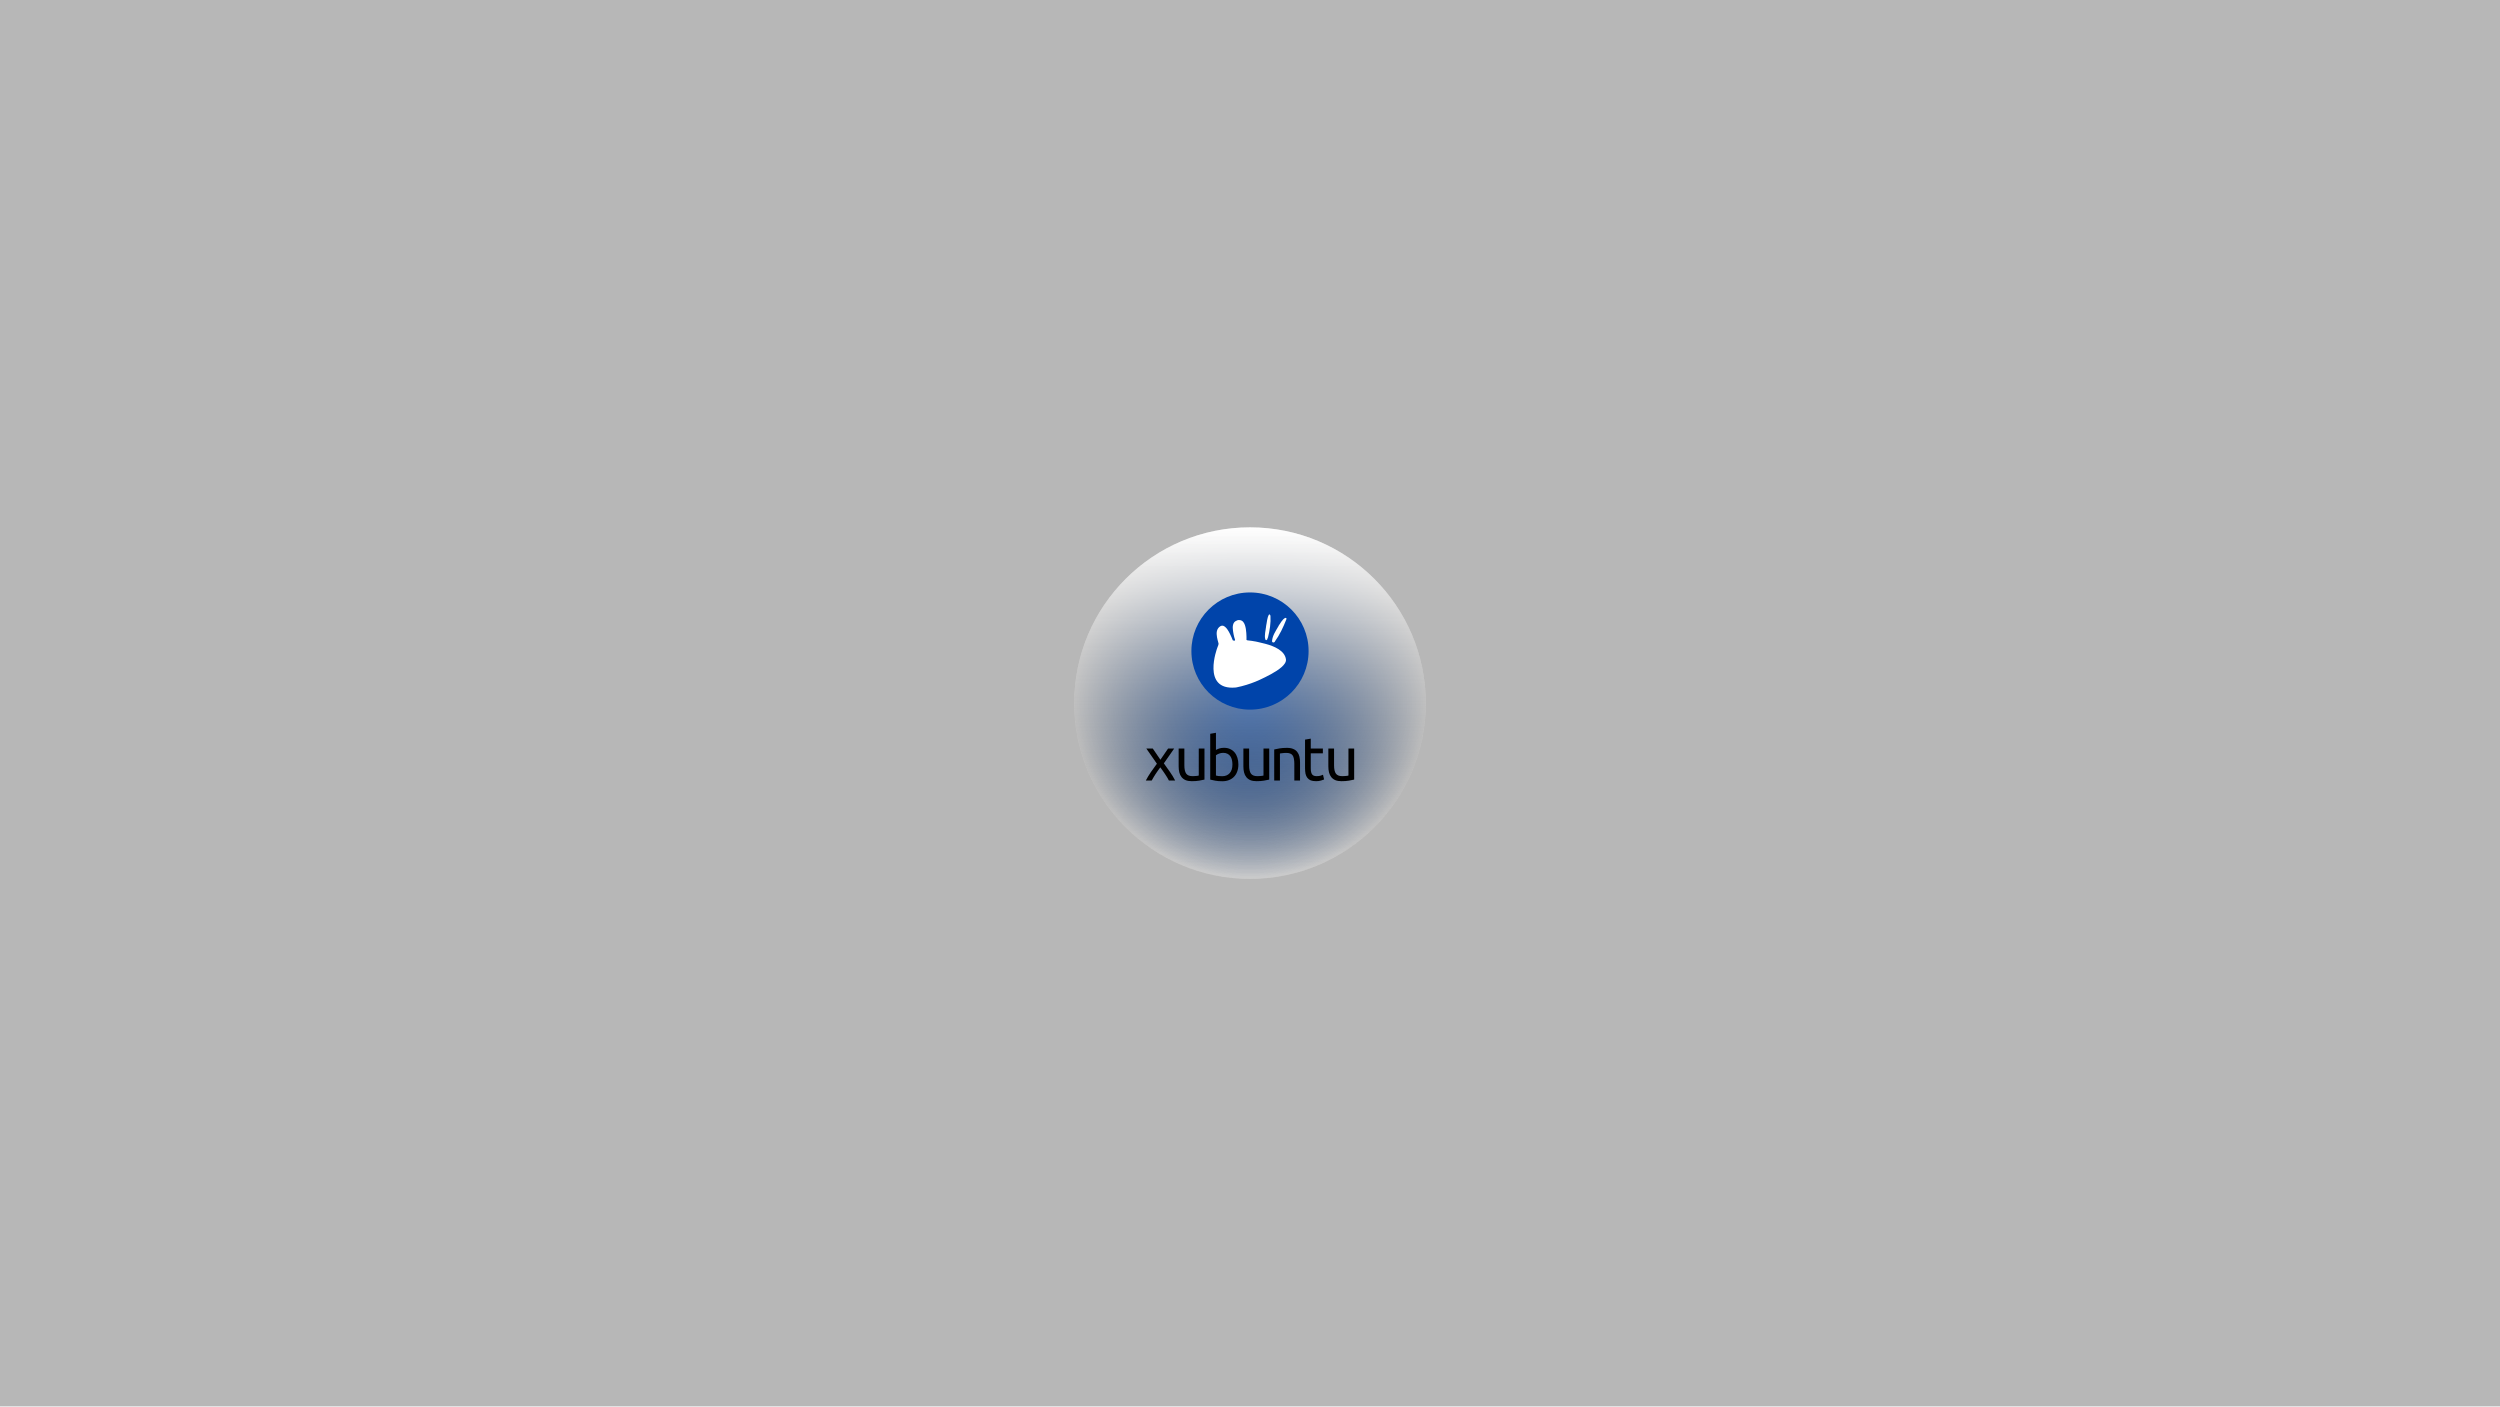
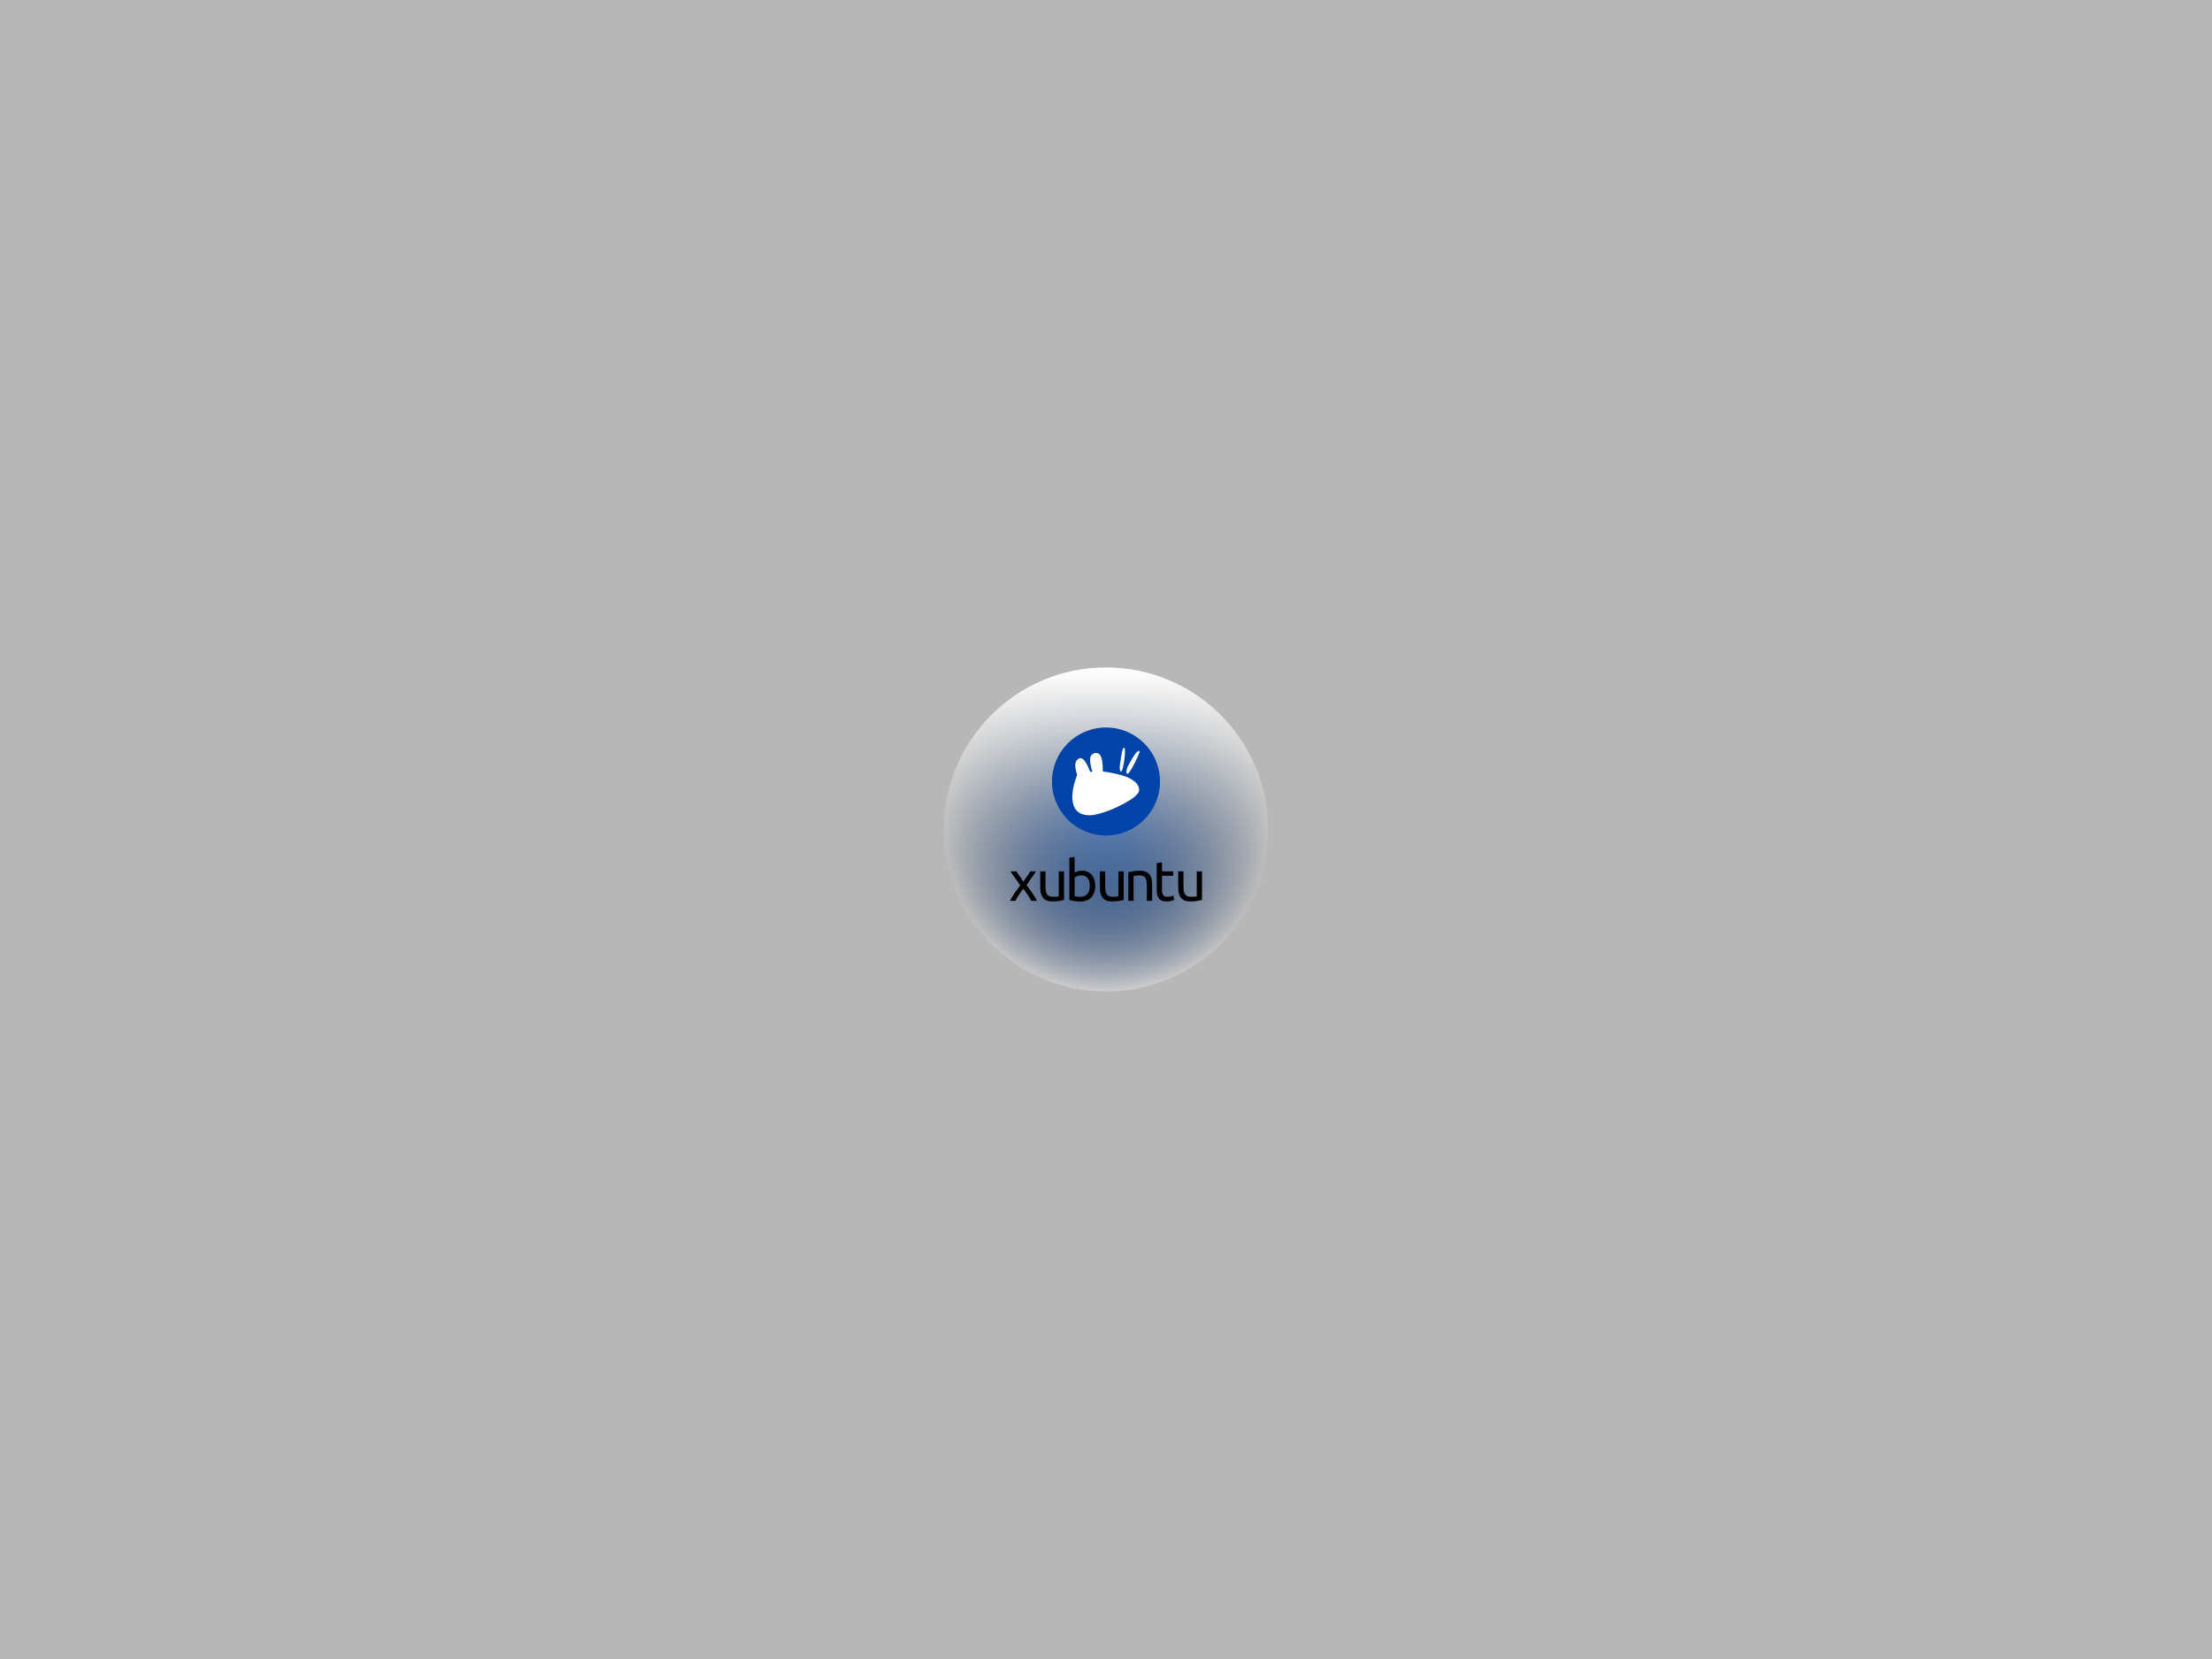
- <svg xmlns="http://www.w3.org/2000/svg" xmlns:ns1="http://www.openswatchbook.org/uri/2009/osb" xmlns:xlink="http://www.w3.org/1999/xlink" id="svg3004" version="1.1" width="1280" height="720" xml:space="preserve">
+ <svg xmlns="http://www.w3.org/2000/svg" xmlns:ns1="http://www.openswatchbook.org/uri/2009/osb" xmlns:xlink="http://www.w3.org/1999/xlink" id="svg3004" version="1.1" width="1024" height="768" xml:space="preserve">
  <defs id="defs3008">
    <linearGradient id="linearGradient4226">
      <stop style="stop-color:#0044aa;stop-opacity:1;" offset="0" id="stop4228" />
      <stop style="stop-color:#0044aa;stop-opacity:0;" offset="1" id="stop4230" />
    </linearGradient>
    <linearGradient id="linearGradient4164">
      <stop style="stop-color:#a80030;stop-opacity:1;" offset="0" id="stop4166" />
      <stop style="stop-color:#a80030;stop-opacity:0;" offset="1" id="stop4168" />
    </linearGradient>
    <linearGradient id="linearGradient5303">
      <stop style="stop-color:#f26711;stop-opacity:1;" offset="0" id="stop5305" />
      <stop style="stop-color:#f26711;stop-opacity:0;" offset="1" id="stop5307" />
    </linearGradient>
    <linearGradient id="linearGradient5267">
      <stop style="stop-color:#666666;stop-opacity:1;" offset="0" id="stop5269" />
      <stop style="stop-color:#666666;stop-opacity:0;" offset="1" id="stop5271" />
    </linearGradient>
    <linearGradient id="linearGradient5251" ns1:paint="solid">
      <stop style="stop-color:#666666;stop-opacity:1;" offset="0" id="stop5253" />
    </linearGradient>
    <linearGradient xlink:href="#linearGradient5267" id="linearGradient5273" x1="-395.365" y1="-212.642" x2="4.763" y2="-212.642" gradientUnits="userSpaceOnUse" />
    <radialGradient xlink:href="#linearGradient5303" id="radialGradient5325" cx="-163.148" cy="-366.263" fx="-163.148" fy="-366.263" r="144.094" gradientTransform="matrix(1,0,0,0.9338842,0,-24.21576)" gradientUnits="userSpaceOnUse" />
    <radialGradient xlink:href="#linearGradient4164" id="radialGradient4170" cx="1447.778" cy="-272.917" fx="1447.778" fy="-272.917" r="223.333" gradientTransform="matrix(1,0,0,0.9751244,0,-6.788974)" gradientUnits="userSpaceOnUse" />
    <radialGradient xlink:href="#linearGradient4164-9" id="radialGradient4170-9" cx="1447.778" cy="-272.917" fx="1447.778" fy="-272.917" r="223.333" gradientTransform="matrix(1,0,0,0.9751244,0,-6.788974)" gradientUnits="userSpaceOnUse" />
    <linearGradient id="linearGradient4164-9">
      <stop style="stop-color:#a80030;stop-opacity:1;" offset="0" id="stop4166-0" />
      <stop style="stop-color:#a80030;stop-opacity:0;" offset="1" id="stop4168-2" />
    </linearGradient>
    <radialGradient r="223.333" fy="-272.917" fx="1447.778" cy="-272.917" cx="1447.778" gradientTransform="matrix(1,0,0,0.9751244,0,-6.788974)" gradientUnits="userSpaceOnUse" id="radialGradient4206" xlink:href="#linearGradient4164-9" />
    <radialGradient xlink:href="#linearGradient4164" id="radialGradient14319" gradientUnits="userSpaceOnUse" gradientTransform="matrix(1,0,0,0.9751244,0,-6.788974)" cx="1447.778" cy="-272.917" fx="1447.778" fy="-272.917" r="223.333" />
    <linearGradient xlink:href="#linearGradient5267" id="linearGradient14321" gradientUnits="userSpaceOnUse" x1="-395.365" y1="-212.642" x2="4.763" y2="-212.642" />
    <linearGradient xlink:href="#linearGradient5267" id="linearGradient14345" gradientUnits="userSpaceOnUse" x1="-395.365" y1="-212.642" x2="4.763" y2="-212.642" />
    <radialGradient xlink:href="#linearGradient4164" id="radialGradient14347" gradientUnits="userSpaceOnUse" gradientTransform="matrix(1,0,0,0.9751244,0,-6.788974)" cx="1447.778" cy="-272.917" fx="1447.778" fy="-272.917" r="223.333" />
    <radialGradient xlink:href="#linearGradient4164" id="radialGradient14931" gradientUnits="userSpaceOnUse" gradientTransform="matrix(1,0,0,0.9751244,0,-6.788974)" cx="1447.778" cy="-272.917" fx="1447.778" fy="-272.917" r="223.333" />
    <linearGradient xlink:href="#linearGradient5267" id="linearGradient14933" gradientUnits="userSpaceOnUse" x1="-395.365" y1="-212.642" x2="4.763" y2="-212.642" />
    <radialGradient xlink:href="#linearGradient4164" id="radialGradient14961" gradientUnits="userSpaceOnUse" gradientTransform="matrix(1,0,0,0.9751244,0,-6.788974)" cx="1447.778" cy="-272.917" fx="1447.778" fy="-272.917" r="223.333" />
    <linearGradient xlink:href="#linearGradient5267" id="linearGradient14963" gradientUnits="userSpaceOnUse" x1="-395.365" y1="-212.642" x2="4.763" y2="-212.642" />
    <linearGradient xlink:href="#linearGradient5267" id="linearGradient14991" gradientUnits="userSpaceOnUse" x1="-395.365" y1="-212.642" x2="4.763" y2="-212.642" />
    <linearGradient xlink:href="#linearGradient5267" id="linearGradient15015" gradientUnits="userSpaceOnUse" x1="-395.365" y1="-212.642" x2="4.763" y2="-212.642" />
    <linearGradient xlink:href="#linearGradient5267" id="linearGradient3725" gradientUnits="userSpaceOnUse" x1="-395.365" y1="-212.642" x2="4.763" y2="-212.642" />
    <radialGradient r="125.556" fy="-292.917" fx="-318.889" cy="-292.917" cx="-318.889" gradientTransform="matrix(1,0,0,1.061947,0,18.14526)" gradientUnits="userSpaceOnUse" id="radialGradient3812" xlink:href="#linearGradient3787-8" />
    <linearGradient id="linearGradient3787-8">
      <stop style="stop-color:#000000;stop-opacity:1;" offset="0" id="stop3789-9" />
      <stop style="stop-color:#000000;stop-opacity:0;" offset="1" id="stop3791-4" />
    </linearGradient>
    <radialGradient r="125.556" fy="-292.917" fx="-318.889" cy="-292.917" cx="-318.889" gradientTransform="matrix(1,0,0,1.061947,0,18.14526)" gradientUnits="userSpaceOnUse" id="radialGradient6789" xlink:href="#linearGradient3787-8" />
    <radialGradient xlink:href="#linearGradient4226" id="radialGradient4232" cx="1447.778" cy="-272.917" fx="1447.778" fy="-272.917" r="223.333" gradientTransform="matrix(1,0,0,0.9751244,0,-6.788974)" gradientUnits="userSpaceOnUse" />
    <radialGradient xlink:href="#linearGradient3787-8" id="radialGradient3090" gradientUnits="userSpaceOnUse" gradientTransform="matrix(1,0,0,1.061947,0,18.14526)" cx="-318.889" cy="-292.917" fx="-318.889" fy="-292.917" r="125.556" />
    <radialGradient xlink:href="#linearGradient4226" id="radialGradient3092" gradientUnits="userSpaceOnUse" gradientTransform="matrix(1,0,0,0.9751244,0,-6.788974)" cx="1447.778" cy="-272.917" fx="1447.778" fy="-272.917" r="223.333" />
    <linearGradient xlink:href="#linearGradient5267" id="linearGradient3094" gradientUnits="userSpaceOnUse" x1="-395.365" y1="-212.642" x2="4.763" y2="-212.642" />
    <radialGradient xlink:href="#linearGradient3787-8-0" id="radialGradient4061" gradientUnits="userSpaceOnUse" gradientTransform="matrix(1,0,0,1.061947,0,18.14526)" cx="-318.889" cy="-292.917" fx="-318.889" fy="-292.917" r="125.556" />
    <linearGradient id="linearGradient3787-8-0">
      <stop style="stop-color:#000000;stop-opacity:1;" offset="0" id="stop3789-9-2" />
      <stop style="stop-color:#000000;stop-opacity:0;" offset="1" id="stop3791-4-8" />
    </linearGradient>
    <radialGradient xlink:href="#linearGradient4226-1" id="radialGradient4063" gradientUnits="userSpaceOnUse" gradientTransform="matrix(1,0,0,0.9751244,0,-6.788974)" cx="1447.778" cy="-272.917" fx="1447.778" fy="-272.917" r="223.333" />
    <linearGradient id="linearGradient4226-1">
      <stop style="stop-color:#0044aa;stop-opacity:1;" offset="0" id="stop4228-8" />
      <stop style="stop-color:#0044aa;stop-opacity:0;" offset="1" id="stop4230-8" />
    </linearGradient>
    <linearGradient xlink:href="#linearGradient5267-5" id="linearGradient4065" gradientUnits="userSpaceOnUse" x1="-395.365" y1="-212.642" x2="4.763" y2="-212.642" />
    <linearGradient id="linearGradient5267-5">
      <stop style="stop-color:#666666;stop-opacity:1;" offset="0" id="stop5269-7" />
      <stop style="stop-color:#666666;stop-opacity:0;" offset="1" id="stop5271-3" />
    </linearGradient>
    <radialGradient xlink:href="#linearGradient3787-8-0-6" id="radialGradient4061-0" gradientUnits="userSpaceOnUse" gradientTransform="matrix(1,0,0,1.061947,0,18.14526)" cx="-318.889" cy="-292.917" fx="-318.889" fy="-292.917" r="125.556" />
    <linearGradient id="linearGradient3787-8-0-6">
      <stop style="stop-color:#000000;stop-opacity:1;" offset="0" id="stop3789-9-2-6" />
      <stop style="stop-color:#000000;stop-opacity:0;" offset="1" id="stop3791-4-8-9" />
    </linearGradient>
    <radialGradient xlink:href="#linearGradient3978" id="radialGradient3984" cx="1447.778" cy="-272.917" fx="1447.778" fy="-272.917" r="223.333" gradientTransform="matrix(1,0,0,0.9751244,0,-6.788974)" gradientUnits="userSpaceOnUse" />
    <linearGradient id="linearGradient3978">
      <stop style="stop-color:#0044aa;stop-opacity:1;" offset="0" id="stop3980" />
      <stop style="stop-color:#0044aa;stop-opacity:0;" offset="1" id="stop3982" />
    </linearGradient>
    <linearGradient xlink:href="#linearGradient5267-5-4" id="linearGradient3185" gradientUnits="userSpaceOnUse" x1="-395.365" y1="-212.642" x2="4.763" y2="-212.642" />
    <linearGradient id="linearGradient5267-5-4">
      <stop style="stop-color:#666666;stop-opacity:1;" offset="0" id="stop5269-7-6" />
      <stop style="stop-color:#666666;stop-opacity:0;" offset="1" id="stop5271-3-6" />
    </linearGradient>
    <radialGradient xlink:href="#linearGradient3787-8-0-4" id="radialGradient3870" gradientUnits="userSpaceOnUse" gradientTransform="matrix(1,0,0,1.061947,0,18.14526)" cx="-318.889" cy="-292.917" fx="-318.889" fy="-292.917" r="125.556" />
    <linearGradient id="linearGradient3787-8-0-4">
      <stop style="stop-color:#000000;stop-opacity:1;" offset="0" id="stop3789-9-2-1" />
      <stop style="stop-color:#000000;stop-opacity:0;" offset="1" id="stop3791-4-8-4" />
    </linearGradient>
    <radialGradient xlink:href="#linearGradient3978-23" id="radialGradient3868" gradientUnits="userSpaceOnUse" gradientTransform="matrix(1,0,0,0.9751244,0,-6.788974)" cx="1447.778" cy="-272.917" fx="1447.778" fy="-272.917" r="223.333" />
    <linearGradient id="linearGradient3978-23">
      <stop style="stop-color:#0044aa;stop-opacity:1;" offset="0" id="stop3980-7" />
      <stop style="stop-color:#0044aa;stop-opacity:0;" offset="1" id="stop3982-8" />
    </linearGradient>
    <linearGradient xlink:href="#linearGradient5267-5-7" id="linearGradient3866" gradientUnits="userSpaceOnUse" x1="-395.365" y1="-212.642" x2="4.763" y2="-212.642" />
    <linearGradient id="linearGradient5267-5-7">
      <stop style="stop-color:#ffffff;stop-opacity:1;" offset="0" id="stop5269-7-69" />
      <stop style="stop-color:#666666;stop-opacity:0;" offset="1" id="stop5271-3-1" />
    </linearGradient>
    <linearGradient xlink:href="#linearGradient5267-5-7" id="linearGradient3870" gradientUnits="userSpaceOnUse" x1="-395.365" y1="-212.642" x2="4.763" y2="-212.642" />
    <radialGradient xlink:href="#linearGradient3978-23" id="radialGradient3872" gradientUnits="userSpaceOnUse" gradientTransform="matrix(1,0,0,0.9751244,0,-6.788974)" cx="1447.778" cy="-272.917" fx="1447.778" fy="-272.917" r="223.333" />
    <radialGradient xlink:href="#linearGradient3787-8-0-4" id="radialGradient3874" gradientUnits="userSpaceOnUse" gradientTransform="matrix(1,0,0,1.061947,0,18.14526)" cx="-318.889" cy="-292.917" fx="-318.889" fy="-292.917" r="125.556" />
  </defs>
-   <g id="g3012" transform="matrix(1.25,0,0,-1.25,0,720)">
-     <rect style="fill:#b7b7b7;fill-opacity:1;stroke:none" id="rect3036" width="1024" height="576" x="0" y="-576" transform="scale(1,-1)" />
-     <g id="g3876" transform="matrix(0.6666665,0,0,0.6666665,8.3963168e-5,3.9800577e-5)">
+   <g id="g3012" transform="matrix(1.25,0,0,-1.25,0,768)">
+     <rect style="fill:#b7b7b7;fill-opacity:1;stroke:none" id="rect3036" width="819.2" height="614.4" x="0" y="-614.4" transform="scale(1,-1)" />
+     <g id="g3876" transform="matrix(0.5555554,0,0,0.5555554,-17.06659,67.20003)">
      <path transform="matrix(1.08777,0,0,-1.008,913.295,91.62002)" d="m -34.286,-337.679 c 0,59.173 -44.452,107.143 -99.286,107.143 -54.834,0 -99.286,-47.969 -99.286,-107.143 0,-59.173 44.452,-107.143 99.286,-107.143 54.834,0 99.286,47.969 99.286,107.143 z" id="path3219" style="fill:#cdcdcd;fill-opacity:1;fill-rule:nonzero;stroke:none" />
      <path transform="matrix(0,0.860177,0.81,0,1005.263,706.3009)" d="m -193.333,-292.917 c 0,73.638 -56.213,133.333 -125.556,133.333 -69.342,0 -125.556,-59.695 -125.556,-133.333 0,-73.638 56.213,-133.333 125.556,-133.333 69.342,0 125.556,59.695 125.556,133.333 z" id="path5277-0-7" style="opacity:0.75;fill:url(#radialGradient3874);fill-opacity:1;fill-rule:evenodd;stroke:none" />
      <path transform="matrix(0.4835821,0,0,-0.4959184,67.88056,296.6556)" d="m 1671.111,-272.917 c 0,120.275 -99.99,217.778 -223.333,217.778 -123.344,0 -223.333,-97.502 -223.333,-217.778 0,-120.275 99.99,-217.778 223.333,-217.778 123.344,0 223.333,97.502 223.333,217.778 z" id="path4162-0" style="fill:url(#radialGradient3872);fill-opacity:1;fill-rule:nonzero;stroke:none" />
      <path transform="matrix(0,-0.5398262,-0.5813513,0,644.3803,326.5714)" d="m 4.763,-212.642 c 0,102.6 -89.572,185.774 -200.064,185.774 -110.493,0 -200.064,-83.174 -200.064,-185.774 0,-102.6 89.572,-185.774 200.064,-185.774 110.493,0 200.064,83.174 200.064,185.774 z" id="path3806-2" style="fill:url(#linearGradient3870);fill-opacity:1;fill-rule:evenodd;stroke:none" />
      <g transform="translate(660,834.8898)" id="g4114">
        <g style="fill:#000000;fill-opacity:1;display:inline" id="g3200-0" transform="matrix(0.6066325,0,0,-0.6066316,-55.66105,-109.4181)">
          <path d="m 187.639,562.151 c -0.457,-0.913 -1.017,-1.931 -1.681,-3.052 -0.664,-1.121 -1.391,-2.263 -2.18,-3.425 -0.789,-1.204 -1.598,-2.387 -2.429,-3.55 -0.83,-1.162 -1.64,-2.263 -2.429,-3.301 -0.789,1.038 -1.598,2.159 -2.429,3.363 -0.83,1.163 -1.64,2.346 -2.429,3.55 -0.747,1.162 -1.453,2.304 -2.117,3.425 -0.664,1.121 -1.225,2.117 -1.681,2.989 l -5.978,0 c 1.453,-2.823 3.176,-5.688 5.169,-8.594 2.034,-2.948 4.048,-5.75 6.041,-8.407 l -10.711,-15.382 6.539,0 7.722,11.334 7.784,-11.334 6.165,0 -10.462,15.008 c 1.993,2.699 4.027,5.563 6.103,8.594 2.117,2.989 3.903,5.916 5.356,8.781 l -6.352,0" style="font-size:49.492px;font-style:normal;font-weight:normal;fill:#000000;fill-opacity:1;stroke:none;display:inline;font-family:ubuntubeta;-inkscape-font-specification:ubuntubeta" id="path2826-1" />
          <path d="m 223.677,561.216 c -1.329,0.332 -3.093,0.685 -5.293,1.059 -2.159,0.374 -4.671,0.56 -7.535,0.56 -2.491,0 -4.588,-0.353 -6.29,-1.059 -1.702,-0.747 -3.072,-1.785 -4.11,-3.114 -1.038,-1.329 -1.785,-2.885 -2.242,-4.671 -0.457,-1.827 -0.685,-3.84 -0.685,-6.041 l 0,-18.184 5.792,0 0,16.939 c -2e-5,3.944 0.623,6.767 1.868,8.469 1.246,1.702 3.342,2.553 6.29,2.553 0.623,10e-6 1.266,-0.021 1.931,-0.062 0.664,-0.042 1.287,-0.083 1.868,-0.125 0.581,-0.083 1.1,-0.145 1.557,-0.187 0.498,-0.083 0.851,-0.166 1.059,-0.249 l 0,-27.339 5.792,0 0,31.449" style="font-size:49.492px;font-style:normal;font-weight:normal;fill:#000000;fill-opacity:1;stroke:none;display:inline;font-family:ubuntubeta;-inkscape-font-specification:ubuntubeta" id="path2828-4" />
          <path d="m 235.298,531.2 c 0.706,-0.457 1.764,-0.934 3.176,-1.432 1.453,-0.498 3.114,-0.747 4.982,-0.747 2.325,3e-5 4.38,0.415 6.165,1.246 1.827,0.83 3.363,1.993 4.608,3.487 1.245,1.495 2.18,3.28 2.802,5.356 0.664,2.076 0.996,4.359 0.996,6.85 -2e-5,2.616 -0.394,4.982 -1.183,7.099 -0.747,2.076 -1.827,3.84 -3.238,5.293 -1.412,1.453 -3.114,2.574 -5.107,3.363 -1.993,0.789 -4.235,1.183 -6.726,1.183 -2.699,0 -5.086,-0.187 -7.162,-0.56 -2.076,-0.374 -3.778,-0.747 -5.107,-1.121 l 0,-46.395 5.792,-0.996 0,17.375 m 0,25.907 c 0.581,0.166 1.391,0.332 2.429,0.498 1.079,0.125 2.408,0.187 3.986,0.187 3.114,10e-6 5.605,-1.017 7.473,-3.052 1.868,-2.076 2.802,-5.003 2.802,-8.781 -2e-5,-1.661 -0.166,-3.218 -0.498,-4.671 -0.332,-1.453 -0.872,-2.699 -1.619,-3.737 -0.747,-1.079 -1.723,-1.91 -2.927,-2.491 -1.163,-0.623 -2.574,-0.934 -4.235,-0.934 -1.578,2e-5 -3.031,0.27 -4.359,0.81 -1.329,0.54 -2.346,1.1 -3.052,1.681 l 0,20.489" style="font-size:49.492px;font-style:normal;font-weight:normal;fill:#000000;fill-opacity:1;stroke:none;display:inline;font-family:ubuntubeta;-inkscape-font-specification:ubuntubeta" id="path2830-9" />
          <path d="m 289.247,561.216 c -1.329,0.332 -3.093,0.685 -5.293,1.059 -2.159,0.374 -4.671,0.56 -7.535,0.56 -2.491,0 -4.588,-0.353 -6.29,-1.059 -1.702,-0.747 -3.072,-1.785 -4.11,-3.114 -1.038,-1.329 -1.785,-2.885 -2.242,-4.671 -0.457,-1.827 -0.685,-3.84 -0.685,-6.041 l 0,-18.184 5.792,0 0,16.939 c -1e-5,3.944 0.623,6.767 1.868,8.469 1.246,1.702 3.342,2.553 6.29,2.553 0.623,10e-6 1.266,-0.021 1.931,-0.062 0.664,-0.042 1.287,-0.083 1.868,-0.125 0.581,-0.083 1.1,-0.145 1.557,-0.187 0.498,-0.083 0.851,-0.166 1.059,-0.249 l 0,-27.339 5.792,0 0,31.449" style="font-size:49.492px;font-style:normal;font-weight:normal;fill:#000000;fill-opacity:1;stroke:none;display:inline;font-family:ubuntubeta;-inkscape-font-specification:ubuntubeta" id="path2832-5" />
          <path d="m 294.31,530.701 c 1.329,-0.332 3.093,-0.685 5.293,-1.059 2.2,-0.374 4.733,-0.56 7.598,-0.56 2.574,4e-5 4.712,0.374 6.414,1.121 1.702,0.706 3.051,1.723 4.048,3.052 1.038,1.287 1.764,2.844 2.18,4.671 0.415,1.827 0.623,3.84 0.623,6.041 l 0,18.184 -5.792,0 0,-16.939 c -3e-5,-1.993 -0.145,-3.695 -0.436,-5.107 -0.249,-1.412 -0.685,-2.553 -1.308,-3.425 -0.623,-0.872 -1.453,-1.495 -2.491,-1.868 -1.038,-0.415 -2.325,-0.623 -3.861,-0.623 -0.623,3e-5 -1.266,0.021 -1.931,0.062 -0.664,0.042 -1.308,0.104 -1.931,0.187 -0.581,0.042 -1.121,0.104 -1.619,0.187 -0.457,0.083 -0.789,0.145 -0.996,0.187 l 0,27.339 -5.792,0 0,-31.449" style="font-size:49.492px;font-style:normal;font-weight:normal;fill:#000000;fill-opacity:1;stroke:none;display:inline;font-family:ubuntubeta;-inkscape-font-specification:ubuntubeta" id="path2834-8" />
          <path d="m 331.321,529.767 12.268,0 0,4.857 -12.268,0 0,14.946 c -2e-5,1.619 0.125,2.968 0.374,4.048 0.249,1.038 0.623,1.868 1.121,2.491 0.498,0.581 1.121,0.996 1.868,1.246 0.747,0.249 1.619,0.374 2.616,0.374 1.744,10e-6 3.135,-0.187 4.172,-0.56 1.079,-0.415 1.827,-0.706 2.242,-0.872 l 1.121,4.795 c -0.581,0.291 -1.598,0.644 -3.052,1.059 -1.453,0.457 -3.114,0.685 -4.982,0.685 -2.2,0 -4.027,-0.27 -5.48,-0.81 -1.412,-0.581 -2.553,-1.432 -3.425,-2.553 -0.872,-1.121 -1.495,-2.491 -1.868,-4.11 -0.332,-1.661 -0.498,-3.57 -0.498,-5.729 l 0,-28.896 5.792,-0.996 0,10.026" style="font-size:49.492px;font-style:normal;font-weight:normal;fill:#000000;fill-opacity:1;stroke:none;display:inline;font-family:ubuntubeta;-inkscape-font-specification:ubuntubeta" id="path2836-9" />
          <path d="m 375.287,561.216 c -1.329,0.332 -3.093,0.685 -5.293,1.059 -2.159,0.374 -4.671,0.56 -7.535,0.56 -2.491,0 -4.588,-0.353 -6.29,-1.059 -1.702,-0.747 -3.072,-1.785 -4.11,-3.114 -1.038,-1.329 -1.785,-2.885 -2.242,-4.671 -0.457,-1.827 -0.685,-3.84 -0.685,-6.041 l 0,-18.184 5.792,0 0,16.939 c -1e-5,3.944 0.623,6.767 1.868,8.469 1.246,1.702 3.342,2.553 6.29,2.553 0.623,10e-6 1.266,-0.021 1.931,-0.062 0.664,-0.042 1.287,-0.083 1.868,-0.125 0.581,-0.083 1.1,-0.145 1.557,-0.187 0.498,-0.083 0.851,-0.166 1.059,-0.249 l 0,-27.339 5.792,0 0,31.449" style="font-size:49.492px;font-style:normal;font-weight:normal;fill:#000000;fill-opacity:1;stroke:none;display:inline;font-family:ubuntubeta;-inkscape-font-specification:ubuntubeta" id="path2838-7" />
        </g>
        <g id="g4106">
          <path transform="matrix(2.70604,0,0,-2.70604,-591.7047,-541.4669)" d="m 271.875,-63.036 c 0,7.347 -5.956,13.304 -13.304,13.304 -7.347,0 -13.304,-5.956 -13.304,-13.304 0,-7.347 5.956,-13.304 13.304,-13.304 7.347,0 13.304,5.956 13.304,13.304 z" id="path3354-2" style="fill:#0044aa;fill-opacity:1;stroke:none" />
          <g transform="matrix(1.8,0,0,-1.8,-521.538,336.253)" id="g3372-0">
            <g id="g3368-4" transform="translate(0.4464286,-0.04464286)">
              <path d="m 355.844,380.406 c -0.07,0.04 -0.081,0.061 -0.062,0.031 -0.679,1.144 -0.697,2.653 -1,4 a 0.498,0.498 0 0 1 0,0.031 c -0.005,0.02 0.005,0.043 0,0.062 -0.147,1.446 -0.624,2.921 -0.281,4.312 a 0.498,0.498 0 0 1 0.031,0.094 c 0.003,0.01 -0.003,0.021 0,0.031 0.005,0.008 -0.005,0.024 0,0.031 0.006,0.009 0.025,-0.008 0.031,0 0.073,0.101 0.162,0.176 0.219,0.188 0.04,0.008 0.11,0.004 0.25,-0.094 0.151,-0.105 0.237,-0.316 0.281,-0.594 a 0.498,0.498 0 0 1 0.062,-0.094 0.498,0.498 0 0 1 0,-0.031 0.498,0.498 0 0 1 0.031,-0.094 0.498,0.498 0 0 1 0.031,-0.031 c 0.598,-2.387 1.003,-4.892 0.844,-7.344 -0.02,-0.122 -0.043,-0.207 -0.156,-0.344 -0.075,-0.091 -0.137,-0.143 -0.156,-0.156 -0.019,-0.013 0.007,-0.004 -0.062,0 a 0.498,0.498 0 0 1 -0.031,0 c -0.026,0.003 -0.016,-6.1e-4 -0.031,0 z" id="path3366-3" style="fill:#ffffff;fill-opacity:1;stroke:none" />
              <path transform="translate(-0.4910714,-0.2678571)" d="m 361.844,381.844 c -1.036,0.504 -1.567,1.705 -2.281,2.688 a 0.467,0.467 0 0 1 -0.031,0.094 0.467,0.467 0 0 1 -0.031,0.062 c -0.906,1.605 -2.061,3.207 -2.188,5.062 -7.1e-4,0.011 6.5e-4,0.021 0,0.031 0.014,0.28 0.174,0.432 0.344,0.469 0.167,0.036 0.474,-0.059 0.594,-0.25 a 0.467,0.467 0 0 1 0.031,-0.031 0.467,0.467 0 0 1 0,-0.031 0.467,0.467 0 0 1 0,-0.031 c 1.646,-2.262 2.884,-4.925 3.906,-7.531 a 0.467,0.467 0 0 1 0,-0.031 c 0.071,-0.171 0.094,-0.215 0.031,-0.344 -0.018,-0.038 -0.212,-0.169 -0.312,-0.156 -0.016,0.007 -0.046,-0.008 -0.062,0 z" id="path3364-7" style="fill:#ffffff;fill-opacity:1;stroke:none" />
            </g>
            <path style="fill:#ffffff;fill-opacity:1;stroke:none" d="m 345.67,382.277 c -0.167,0.031 -0.416,0.181 -0.594,0.25 -0.628,0.238 -0.975,0.777 -1.125,1.406 -0.153,0.644 -0.102,1.361 0,2.094 0.102,0.731 0.248,1.486 0.406,2.062 0.136,0.498 0.234,0.741 0.281,0.906 l 0,0.125 c 0,0.054 -0.026,0.05 -0.062,0.094 -0.02,0.011 0.02,0.062 0,0.062 -0.045,0.035 -0.1,0.062 -0.156,0.062 -0.111,0.007 -0.198,-0.033 -0.312,-0.062 -0.078,-0.018 -0.18,-0.081 -0.156,-0.062 -0.036,-0.022 -0.101,-0.024 -0.125,-0.062 0,0.015 0.022,0.014 0,-0.031 -0.025,-0.047 -0.054,-0.166 -0.094,-0.25 -0.089,-0.189 -0.159,-0.409 -0.281,-0.688 -0.244,-0.555 -0.558,-1.236 -0.906,-1.875 -0.35,-0.641 -0.762,-1.224 -1.219,-1.625 -0.228,-0.201 -0.51,-0.402 -0.781,-0.469 -0.262,-0.066 -0.573,-0.01 -0.844,0.125 -0.7,0.388 -1.096,1.024 -1.25,1.688 -0.155,0.673 -0.082,1.449 0.031,2.125 0.115,0.675 0.292,1.231 0.406,1.688 0.049,0.193 0.109,0.372 0.125,0.469 0,0.096 -0.039,0.345 -0.062,0.438 -0.118,0.409 -0.406,1.094 -0.406,1.094 0,0 -5.453,14.483 6.25,13.469 0.096,-0.007 0.315,-0.062 0.406,-0.062 2.298,-0.463 4.473,-1.158 6.406,-1.938 0.38,-0.182 0.878,-0.363 1.438,-0.625 1.119,-0.524 2.525,-1.196 3.875,-1.938 1.351,-0.742 2.605,-1.533 3.562,-2.375 0.96,-0.843 1.66,-1.767 1.531,-2.688 -0.204,-1.483 -1.189,-2.586 -2.5,-3.438 -1.316,-0.855 -2.957,-1.445 -4.594,-1.875 -1.636,-0.43 -3.224,-0.78 -4.438,-0.969 -0.607,-0.095 -1.175,-0.122 -1.531,-0.188 -0.105,-0.018 -0.162,-0.044 -0.219,-0.062 -0.031,-0.004 -0.033,-0.013 -0.062,-0.031 -0.036,-0.022 -0.103,-0.024 -0.125,-0.062 -0.02,-0.036 0,-0.083 0,-0.125 0,-0.016 -1.7e-4,-0.041 0,-0.062 l 0,-0.906 c -0.02,-0.748 -0.064,-1.736 -0.219,-2.656 -0.156,-0.925 -0.398,-1.809 -0.906,-2.406 -0.302,-0.355 -0.73,-0.589 -1.25,-0.625 -0.156,-0.018 -0.331,-0.031 -0.5,0 z" id="path3302-3" />
          </g>
        </g>
      </g>
    </g>
  </g>
</svg>
